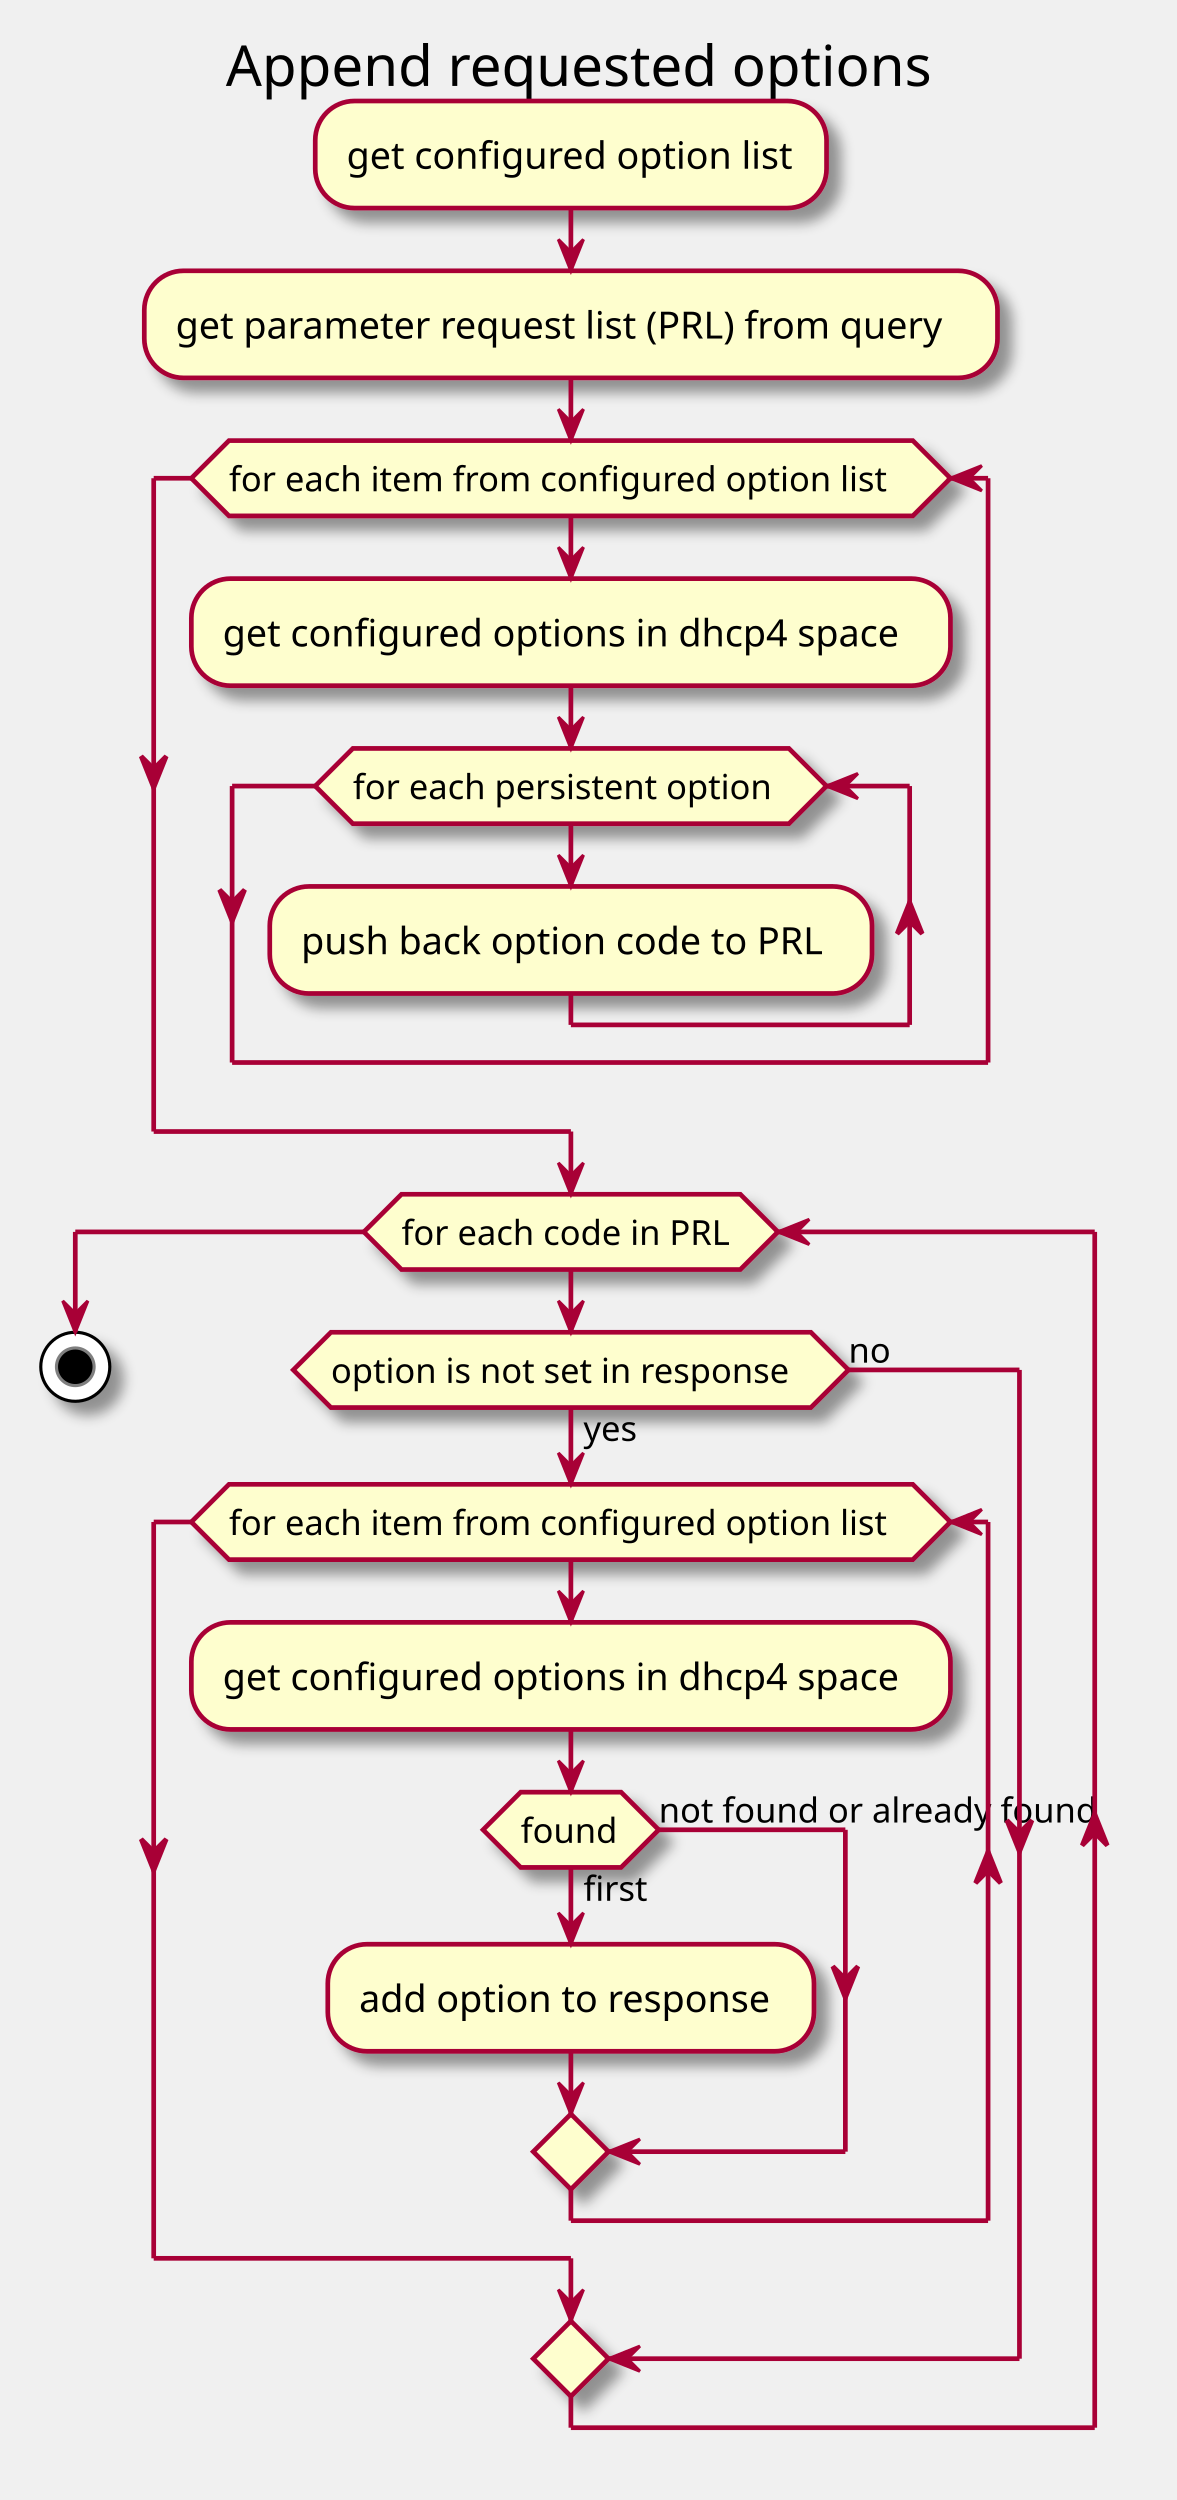
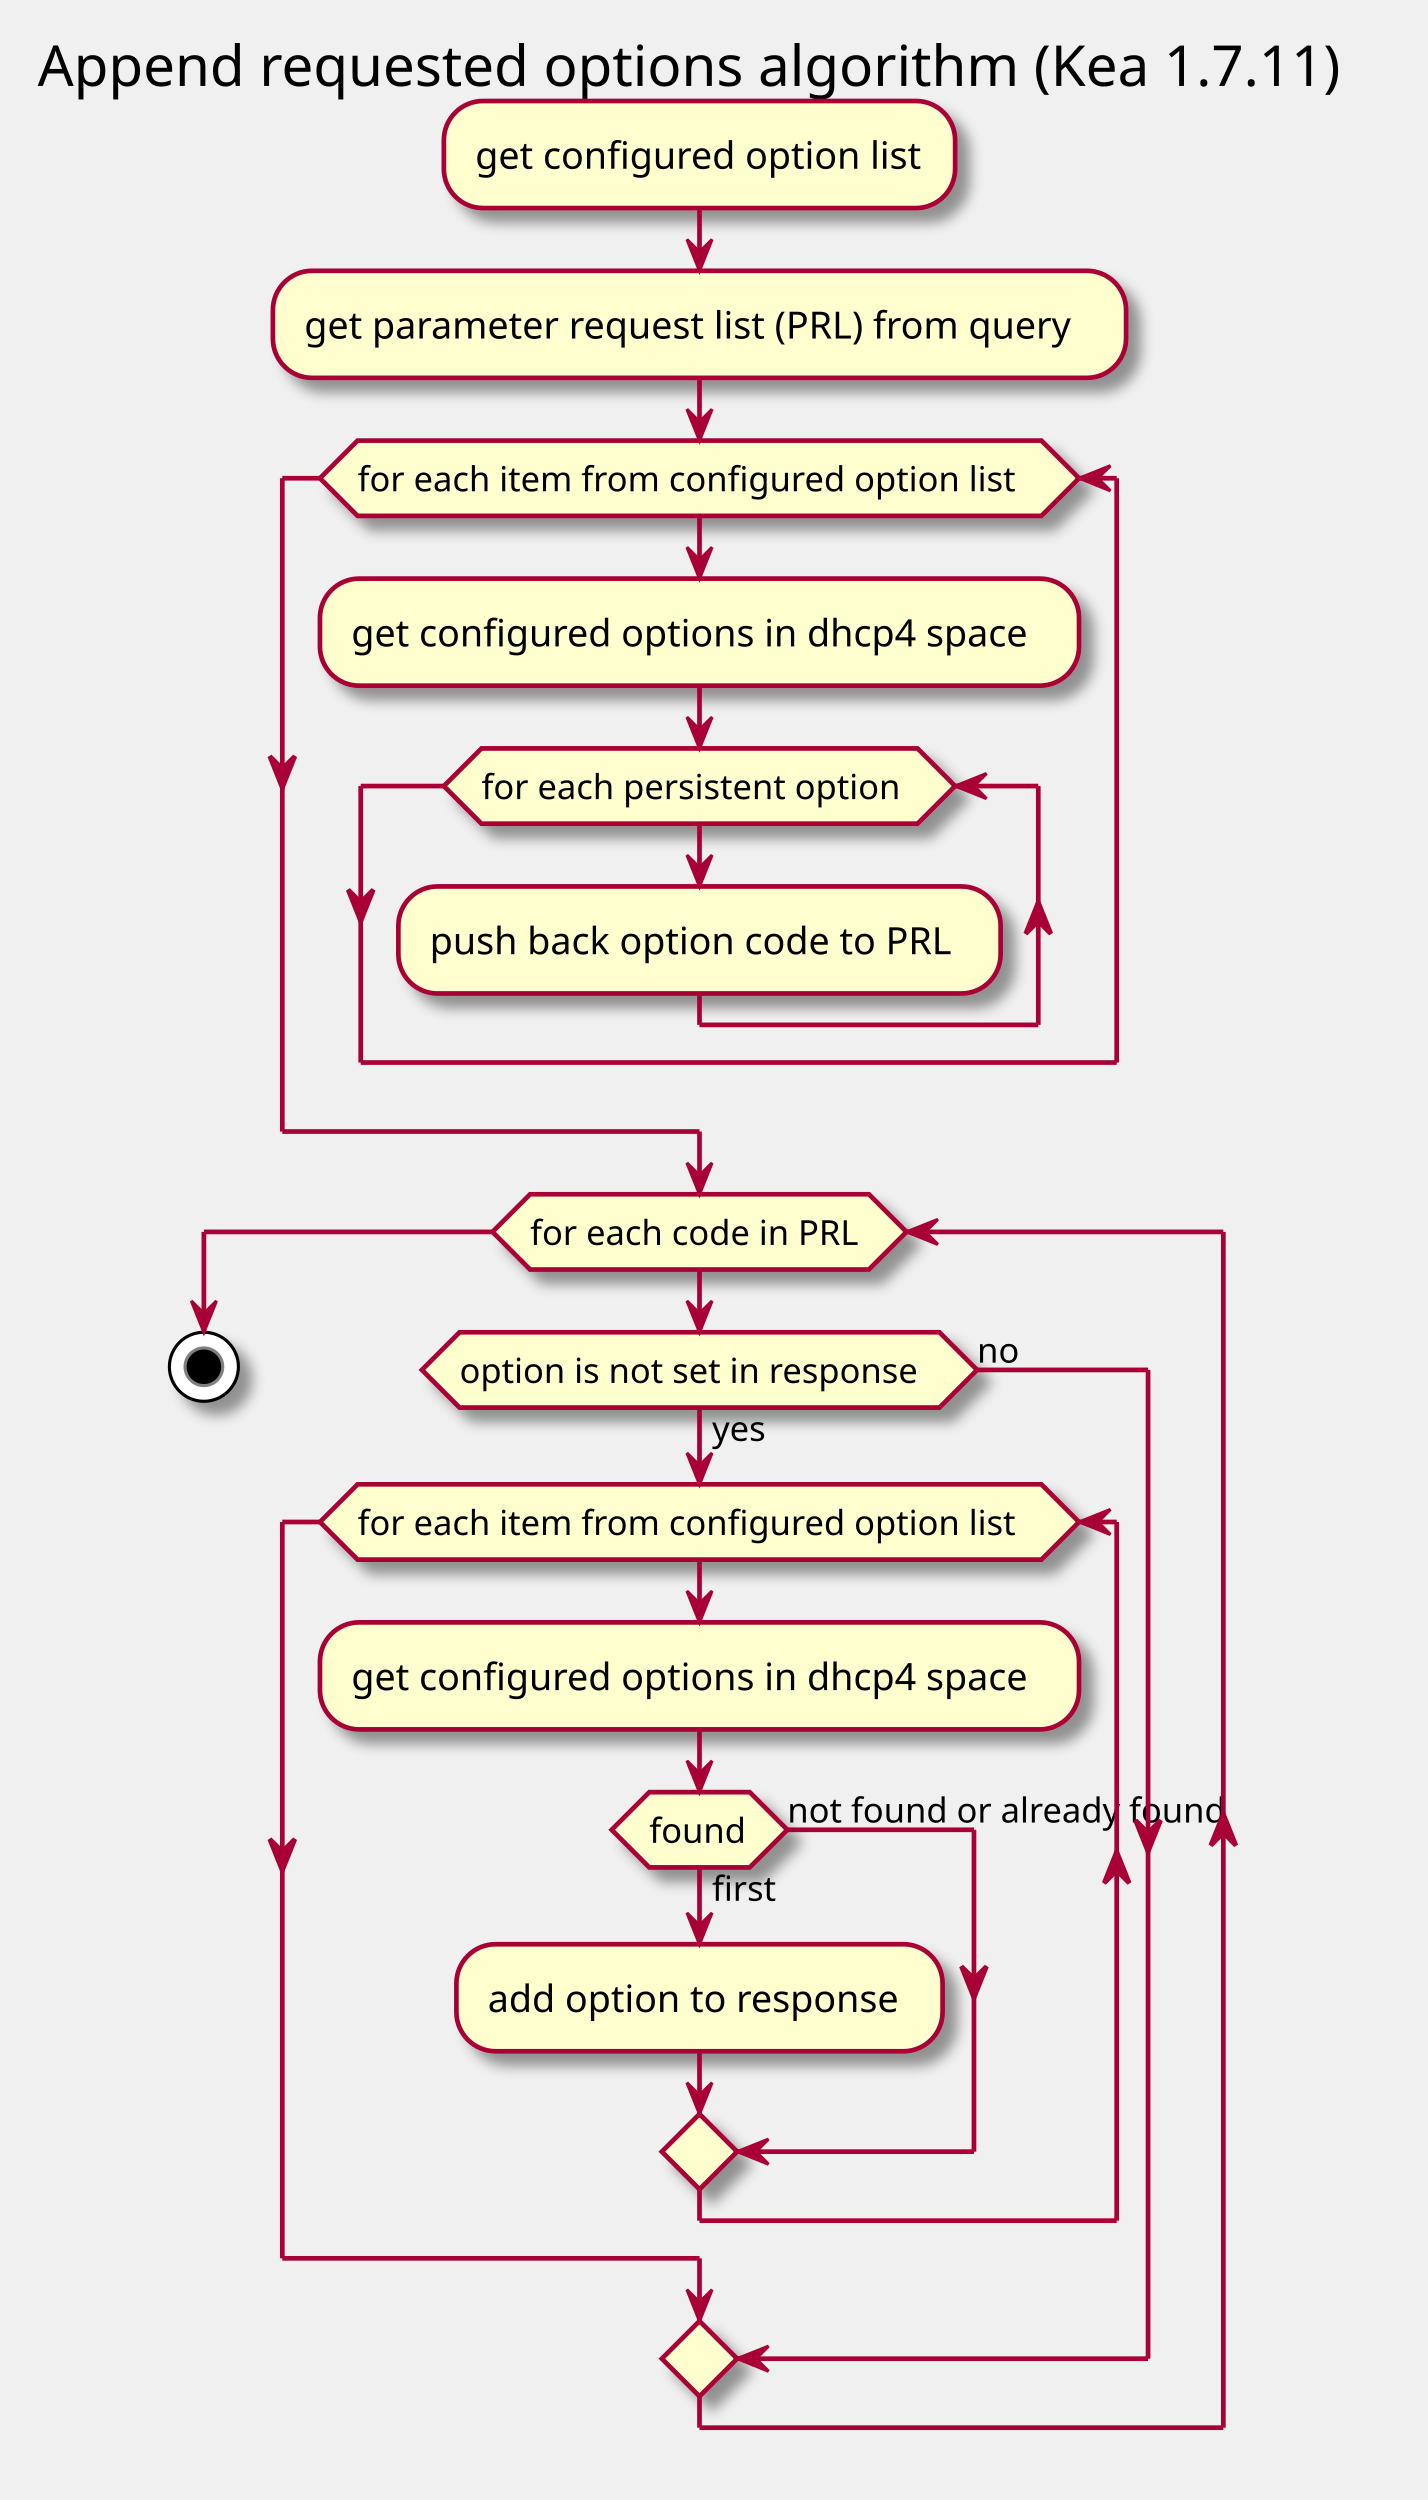
- <svg xmlns="http://www.w3.org/2000/svg" contentScriptType="application/ecmascript" contentStyleType="text/css" height="797px" preserveAspectRatio="none" style="width:375px;height:797px;" version="1.1" viewBox="0 0 375 797" width="375px" zoomAndPan="magnify">
+ <svg xmlns="http://www.w3.org/2000/svg" contentScriptType="application/ecmascript" contentStyleType="text/css" height="797px" preserveAspectRatio="none" style="width:455px;height:797px;" version="1.1" viewBox="0 0 455 797" width="455px" zoomAndPan="magnify">
  <defs>
-     <filter height="300%" id="fpz5149x5yof3" width="300%" x="-1" y="-1">
+     <filter height="300%" id="f1l26zdacjfr8m" width="300%" x="-1" y="-1">
      <feGaussianBlur result="blurOut" stdDeviation="2.0" />
      <feColorMatrix in="blurOut" result="blurOut2" type="matrix" values="0 0 0 0 0 0 0 0 0 0 0 0 0 0 0 0 0 0 .4 0" />
      <feOffset dx="4.0" dy="4.0" in="blurOut2" result="blurOut3" />
      <feBlend in="SourceGraphic" in2="blurOut3" mode="normal" />
    </filter>
  </defs>
  <g>
-     <text fill="#000000" font-family="sans-serif" font-size="18" lengthAdjust="spacingAndGlyphs" textLength="229" x="72" y="27.402">Append requested options</text>
-     <rect fill="#FEFECE" filter="url(#fpz5149x5yof3)" height="34.133" rx="12.5" ry="12.5" style="stroke: #A80036; stroke-width: 1.5;" width="163" x="100.5" y="32.199" />
-     <text fill="#000000" font-family="sans-serif" font-size="12" lengthAdjust="spacingAndGlyphs" textLength="143" x="110.5" y="53.801">get configured option list</text>
-     <rect fill="#FEFECE" filter="url(#fpz5149x5yof3)" height="34.133" rx="12.5" ry="12.5" style="stroke: #A80036; stroke-width: 1.5;" width="272" x="46" y="86.332" />
-     <text fill="#000000" font-family="sans-serif" font-size="12" lengthAdjust="spacingAndGlyphs" textLength="252" x="56" y="107.934">get parameter request list (PRL) from query</text>
-     <rect fill="#FEFECE" filter="url(#fpz5149x5yof3)" height="34.133" rx="12.5" ry="12.5" style="stroke: #A80036; stroke-width: 1.5;" width="242" x="61" y="184.465" />
-     <text fill="#000000" font-family="sans-serif" font-size="12" lengthAdjust="spacingAndGlyphs" textLength="222" x="71" y="206.066">get configured options in dhcp4 space</text>
-     <rect fill="#FEFECE" filter="url(#fpz5149x5yof3)" height="34.133" rx="12.5" ry="12.5" style="stroke: #A80036; stroke-width: 1.5;" width="192" x="86" y="282.598" />
-     <text fill="#000000" font-family="sans-serif" font-size="12" lengthAdjust="spacingAndGlyphs" textLength="172" x="96" y="304.199">push back option code to PRL</text>
-     <polygon fill="#FEFECE" filter="url(#fpz5149x5yof3)" points="112.5,238.598,251.5,238.598,263.5,250.598,251.5,262.598,112.5,262.598,100.5,250.598,112.5,238.598" style="stroke: #A80036; stroke-width: 1.5;" />
-     <text fill="#000000" font-family="sans-serif" font-size="11" lengthAdjust="spacingAndGlyphs" textLength="139" x="112.5" y="254.755">for each persistent option</text>
-     <polygon fill="#FEFECE" filter="url(#fpz5149x5yof3)" points="73,140.465,291,140.465,303,152.465,291,164.465,73,164.465,61,152.465,73,140.465" style="stroke: #A80036; stroke-width: 1.5;" />
-     <text fill="#000000" font-family="sans-serif" font-size="11" lengthAdjust="spacingAndGlyphs" textLength="218" x="73" y="156.622">for each item from configured option list</text>
-     <rect fill="#FEFECE" filter="url(#fpz5149x5yof3)" height="34.133" rx="12.5" ry="12.5" style="stroke: #A80036; stroke-width: 1.5;" width="242" x="61" y="517.208" />
-     <text fill="#000000" font-family="sans-serif" font-size="12" lengthAdjust="spacingAndGlyphs" textLength="222" x="71" y="538.81">get configured options in dhcp4 space</text>
-     <rect fill="#FEFECE" filter="url(#fpz5149x5yof3)" height="34.133" rx="12.5" ry="12.5" style="stroke: #A80036; stroke-width: 1.5;" width="155" x="104.5" y="619.818" />
-     <text fill="#000000" font-family="sans-serif" font-size="12" lengthAdjust="spacingAndGlyphs" textLength="135" x="114.5" y="641.42">add option to response</text>
-     <polygon fill="#FEFECE" filter="url(#fpz5149x5yof3)" points="166,571.341,198,571.341,210,583.341,198,595.341,166,595.341,154,583.341,166,571.341" style="stroke: #A80036; stroke-width: 1.5;" />
-     <text fill="#000000" font-family="sans-serif" font-size="11" lengthAdjust="spacingAndGlyphs" textLength="22" x="186" y="605.976">first</text>
-     <text fill="#000000" font-family="sans-serif" font-size="11" lengthAdjust="spacingAndGlyphs" textLength="32" x="166" y="587.498">found</text>
-     <text fill="#000000" font-family="sans-serif" font-size="11" lengthAdjust="spacingAndGlyphs" textLength="145" x="210" y="581.02">not found or already found</text>
-     <polygon fill="#FEFECE" filter="url(#fpz5149x5yof3)" points="182,673.951,194,685.951,182,697.951,170,685.951,182,673.951" style="stroke: #A80036; stroke-width: 1.5;" />
-     <polygon fill="#FEFECE" filter="url(#fpz5149x5yof3)" points="73,473.208,291,473.208,303,485.208,291,497.208,73,497.208,61,485.208,73,473.208" style="stroke: #A80036; stroke-width: 1.5;" />
-     <text fill="#000000" font-family="sans-serif" font-size="11" lengthAdjust="spacingAndGlyphs" textLength="218" x="73" y="489.365">for each item from configured option list</text>
-     <polygon fill="#FEFECE" filter="url(#fpz5149x5yof3)" points="105.5,424.731,258.5,424.731,270.5,436.731,258.5,448.731,105.5,448.731,93.5,436.731,105.5,424.731" style="stroke: #A80036; stroke-width: 1.5;" />
-     <text fill="#000000" font-family="sans-serif" font-size="11" lengthAdjust="spacingAndGlyphs" textLength="18" x="186" y="459.365">yes</text>
-     <text fill="#000000" font-family="sans-serif" font-size="11" lengthAdjust="spacingAndGlyphs" textLength="153" x="105.5" y="440.888">option is not set in response</text>
-     <text fill="#000000" font-family="sans-serif" font-size="11" lengthAdjust="spacingAndGlyphs" textLength="14" x="270.5" y="434.41">no</text>
-     <polygon fill="#FEFECE" filter="url(#fpz5149x5yof3)" points="182,739.951,194,751.951,182,763.951,170,751.951,182,739.951" style="stroke: #A80036; stroke-width: 1.5;" />
-     <polygon fill="#FEFECE" filter="url(#fpz5149x5yof3)" points="128,380.731,236,380.731,248,392.731,236,404.731,128,404.731,116,392.731,128,380.731" style="stroke: #A80036; stroke-width: 1.5;" />
-     <text fill="#000000" font-family="sans-serif" font-size="11" lengthAdjust="spacingAndGlyphs" textLength="108" x="128" y="396.888">for each code in PRL</text>
-     <ellipse cx="24" cy="435.731" fill="#FFFFFF" filter="url(#fpz5149x5yof3)" rx="11" ry="11" style="stroke: #000000; stroke-width: 1.0;" />
-     <ellipse cx="24" cy="435.731" fill="#000000" rx="6" ry="6" style="stroke: #7F7F7F; stroke-width: 1.0;" />
-     <line style="stroke: #A80036; stroke-width: 1.5;" x1="182" x2="182" y1="66.332" y2="86.332" />
-     <polygon fill="#A80036" points="178,76.332,182,86.332,186,76.332,182,80.332" style="stroke: #A80036; stroke-width: 1.0;" />
-     <line style="stroke: #A80036; stroke-width: 1.5;" x1="182" x2="182" y1="262.598" y2="282.598" />
-     <polygon fill="#A80036" points="178,272.598,182,282.598,186,272.598,182,276.598" style="stroke: #A80036; stroke-width: 1.0;" />
-     <line style="stroke: #A80036; stroke-width: 1.5;" x1="182" x2="182" y1="316.731" y2="326.731" />
-     <line style="stroke: #A80036; stroke-width: 1.5;" x1="182" x2="290" y1="326.731" y2="326.731" />
-     <polygon fill="#A80036" points="286,297.664,290,287.664,294,297.664,290,293.664" style="stroke: #A80036; stroke-width: 1.5;" />
-     <line style="stroke: #A80036; stroke-width: 1.5;" x1="290" x2="290" y1="250.598" y2="326.731" />
-     <line style="stroke: #A80036; stroke-width: 1.5;" x1="290" x2="263.5" y1="250.598" y2="250.598" />
-     <polygon fill="#A80036" points="273.5,246.598,263.5,250.598,273.5,254.598,269.5,250.598" style="stroke: #A80036; stroke-width: 1.0;" />
-     <line style="stroke: #A80036; stroke-width: 1.5;" x1="100.5" x2="74" y1="250.598" y2="250.598" />
-     <polygon fill="#A80036" points="70,283.664,74,293.664,78,283.664,74,287.664" style="stroke: #A80036; stroke-width: 1.5;" />
-     <line style="stroke: #A80036; stroke-width: 1.5;" x1="74" x2="74" y1="250.598" y2="338.731" />
-     <line style="stroke: #A80036; stroke-width: 1.5;" x1="74" x2="315" y1="338.731" y2="338.731" />
-     <line style="stroke: #A80036; stroke-width: 1.5;" x1="315" x2="315" y1="152.465" y2="338.731" />
-     <line style="stroke: #A80036; stroke-width: 1.5;" x1="315" x2="303" y1="152.465" y2="152.465" />
-     <polygon fill="#A80036" points="313,148.465,303,152.465,313,156.465,309,152.465" style="stroke: #A80036; stroke-width: 1.0;" />
-     <line style="stroke: #A80036; stroke-width: 1.5;" x1="182" x2="182" y1="218.598" y2="238.598" />
-     <polygon fill="#A80036" points="178,228.598,182,238.598,186,228.598,182,232.598" style="stroke: #A80036; stroke-width: 1.0;" />
-     <line style="stroke: #A80036; stroke-width: 1.5;" x1="182" x2="182" y1="164.465" y2="184.465" />
-     <polygon fill="#A80036" points="178,174.465,182,184.465,186,174.465,182,178.465" style="stroke: #A80036; stroke-width: 1.0;" />
-     <line style="stroke: #A80036; stroke-width: 1.5;" x1="61" x2="49" y1="152.465" y2="152.465" />
-     <polygon fill="#A80036" points="45,241.098,49,251.098,53,241.098,49,245.098" style="stroke: #A80036; stroke-width: 1.5;" />
-     <line style="stroke: #A80036; stroke-width: 1.5;" x1="49" x2="49" y1="152.465" y2="360.731" />
-     <line style="stroke: #A80036; stroke-width: 1.5;" x1="49" x2="182" y1="360.731" y2="360.731" />
-     <line style="stroke: #A80036; stroke-width: 1.5;" x1="182" x2="182" y1="360.731" y2="380.731" />
-     <polygon fill="#A80036" points="178,370.731,182,380.731,186,370.731,182,374.731" style="stroke: #A80036; stroke-width: 1.0;" />
-     <line style="stroke: #A80036; stroke-width: 1.5;" x1="182" x2="182" y1="120.465" y2="140.465" />
-     <polygon fill="#A80036" points="178,130.465,182,140.465,186,130.465,182,134.465" style="stroke: #A80036; stroke-width: 1.0;" />
-     <line style="stroke: #A80036; stroke-width: 1.5;" x1="182" x2="182" y1="595.341" y2="619.818" />
-     <polygon fill="#A80036" points="178,609.818,182,619.818,186,609.818,182,613.818" style="stroke: #A80036; stroke-width: 1.0;" />
-     <line style="stroke: #A80036; stroke-width: 1.5;" x1="210" x2="269.5" y1="583.341" y2="583.341" />
-     <polygon fill="#A80036" points="265.5,626.885,269.5,636.885,273.5,626.885,269.5,630.885" style="stroke: #A80036; stroke-width: 1.5;" />
-     <line style="stroke: #A80036; stroke-width: 1.5;" x1="269.5" x2="269.5" y1="583.341" y2="685.951" />
-     <line style="stroke: #A80036; stroke-width: 1.5;" x1="269.5" x2="194" y1="685.951" y2="685.951" />
-     <polygon fill="#A80036" points="204,681.951,194,685.951,204,689.951,200,685.951" style="stroke: #A80036; stroke-width: 1.0;" />
-     <line style="stroke: #A80036; stroke-width: 1.5;" x1="182" x2="182" y1="653.951" y2="673.951" />
-     <polygon fill="#A80036" points="178,663.951,182,673.951,186,663.951,182,667.951" style="stroke: #A80036; stroke-width: 1.0;" />
-     <line style="stroke: #A80036; stroke-width: 1.5;" x1="182" x2="182" y1="551.341" y2="571.341" />
-     <polygon fill="#A80036" points="178,561.341,182,571.341,186,561.341,182,565.341" style="stroke: #A80036; stroke-width: 1.0;" />
-     <line style="stroke: #A80036; stroke-width: 1.5;" x1="182" x2="182" y1="497.208" y2="517.208" />
-     <polygon fill="#A80036" points="178,507.208,182,517.208,186,507.208,182,511.208" style="stroke: #A80036; stroke-width: 1.0;" />
-     <line style="stroke: #A80036; stroke-width: 1.5;" x1="182" x2="182" y1="697.951" y2="707.951" />
-     <line style="stroke: #A80036; stroke-width: 1.5;" x1="182" x2="315" y1="707.951" y2="707.951" />
-     <polygon fill="#A80036" points="311,600.318,315,590.318,319,600.318,315,596.318" style="stroke: #A80036; stroke-width: 1.5;" />
-     <line style="stroke: #A80036; stroke-width: 1.5;" x1="315" x2="315" y1="485.208" y2="707.951" />
-     <line style="stroke: #A80036; stroke-width: 1.5;" x1="315" x2="303" y1="485.208" y2="485.208" />
-     <polygon fill="#A80036" points="313,481.208,303,485.208,313,489.208,309,485.208" style="stroke: #A80036; stroke-width: 1.0;" />
-     <line style="stroke: #A80036; stroke-width: 1.5;" x1="61" x2="49" y1="485.208" y2="485.208" />
-     <polygon fill="#A80036" points="45,586.318,49,596.318,53,586.318,49,590.318" style="stroke: #A80036; stroke-width: 1.5;" />
-     <line style="stroke: #A80036; stroke-width: 1.5;" x1="49" x2="49" y1="485.208" y2="719.951" />
-     <line style="stroke: #A80036; stroke-width: 1.5;" x1="49" x2="182" y1="719.951" y2="719.951" />
-     <line style="stroke: #A80036; stroke-width: 1.5;" x1="182" x2="182" y1="719.951" y2="739.951" />
-     <polygon fill="#A80036" points="178,729.951,182,739.951,186,729.951,182,733.951" style="stroke: #A80036; stroke-width: 1.0;" />
-     <line style="stroke: #A80036; stroke-width: 1.5;" x1="182" x2="182" y1="448.731" y2="473.208" />
-     <polygon fill="#A80036" points="178,463.208,182,473.208,186,463.208,182,467.208" style="stroke: #A80036; stroke-width: 1.0;" />
-     <line style="stroke: #A80036; stroke-width: 1.5;" x1="270.5" x2="325" y1="436.731" y2="436.731" />
-     <polygon fill="#A80036" points="321,580.318,325,590.318,329,580.318,325,584.318" style="stroke: #A80036; stroke-width: 1.5;" />
-     <line style="stroke: #A80036; stroke-width: 1.5;" x1="325" x2="325" y1="436.731" y2="751.951" />
-     <line style="stroke: #A80036; stroke-width: 1.5;" x1="325" x2="194" y1="751.951" y2="751.951" />
-     <polygon fill="#A80036" points="204,747.951,194,751.951,204,755.951,200,751.951" style="stroke: #A80036; stroke-width: 1.0;" />
-     <line style="stroke: #A80036; stroke-width: 1.5;" x1="182" x2="182" y1="404.731" y2="424.731" />
-     <polygon fill="#A80036" points="178,414.731,182,424.731,186,414.731,182,418.731" style="stroke: #A80036; stroke-width: 1.0;" />
-     <line style="stroke: #A80036; stroke-width: 1.5;" x1="182" x2="182" y1="763.951" y2="773.951" />
-     <line style="stroke: #A80036; stroke-width: 1.5;" x1="182" x2="349" y1="773.951" y2="773.951" />
-     <polygon fill="#A80036" points="345,588.318,349,578.318,353,588.318,349,584.318" style="stroke: #A80036; stroke-width: 1.5;" />
-     <line style="stroke: #A80036; stroke-width: 1.5;" x1="349" x2="349" y1="392.731" y2="773.951" />
-     <line style="stroke: #A80036; stroke-width: 1.5;" x1="349" x2="248" y1="392.731" y2="392.731" />
-     <polygon fill="#A80036" points="258,388.731,248,392.731,258,396.731,254,392.731" style="stroke: #A80036; stroke-width: 1.0;" />
-     <line style="stroke: #A80036; stroke-width: 1.5;" x1="116" x2="24" y1="392.731" y2="392.731" />
-     <line style="stroke: #A80036; stroke-width: 1.5;" x1="24" x2="24" y1="392.731" y2="424.731" />
-     <polygon fill="#A80036" points="20,414.731,24,424.731,28,414.731,24,418.731" style="stroke: #A80036; stroke-width: 1.0;" />
+     <text fill="#000000" font-family="sans-serif" font-size="18" lengthAdjust="spacingAndGlyphs" textLength="431" x="12" y="27.402">Append requested options algorithm (Kea 1.7.11)</text>
+     <rect fill="#FEFECE" filter="url(#f1l26zdacjfr8m)" height="34.133" rx="12.5" ry="12.5" style="stroke: #A80036; stroke-width: 1.5;" width="163" x="141.5" y="32.199" />
+     <text fill="#000000" font-family="sans-serif" font-size="12" lengthAdjust="spacingAndGlyphs" textLength="143" x="151.5" y="53.801">get configured option list</text>
+     <rect fill="#FEFECE" filter="url(#f1l26zdacjfr8m)" height="34.133" rx="12.5" ry="12.5" style="stroke: #A80036; stroke-width: 1.5;" width="272" x="87" y="86.332" />
+     <text fill="#000000" font-family="sans-serif" font-size="12" lengthAdjust="spacingAndGlyphs" textLength="252" x="97" y="107.934">get parameter request list (PRL) from query</text>
+     <rect fill="#FEFECE" filter="url(#f1l26zdacjfr8m)" height="34.133" rx="12.5" ry="12.5" style="stroke: #A80036; stroke-width: 1.5;" width="242" x="102" y="184.465" />
+     <text fill="#000000" font-family="sans-serif" font-size="12" lengthAdjust="spacingAndGlyphs" textLength="222" x="112" y="206.066">get configured options in dhcp4 space</text>
+     <rect fill="#FEFECE" filter="url(#f1l26zdacjfr8m)" height="34.133" rx="12.5" ry="12.5" style="stroke: #A80036; stroke-width: 1.5;" width="192" x="127" y="282.598" />
+     <text fill="#000000" font-family="sans-serif" font-size="12" lengthAdjust="spacingAndGlyphs" textLength="172" x="137" y="304.199">push back option code to PRL</text>
+     <polygon fill="#FEFECE" filter="url(#f1l26zdacjfr8m)" points="153.5,238.598,292.5,238.598,304.5,250.598,292.5,262.598,153.5,262.598,141.5,250.598,153.5,238.598" style="stroke: #A80036; stroke-width: 1.5;" />
+     <text fill="#000000" font-family="sans-serif" font-size="11" lengthAdjust="spacingAndGlyphs" textLength="139" x="153.5" y="254.755">for each persistent option</text>
+     <polygon fill="#FEFECE" filter="url(#f1l26zdacjfr8m)" points="114,140.465,332,140.465,344,152.465,332,164.465,114,164.465,102,152.465,114,140.465" style="stroke: #A80036; stroke-width: 1.5;" />
+     <text fill="#000000" font-family="sans-serif" font-size="11" lengthAdjust="spacingAndGlyphs" textLength="218" x="114" y="156.622">for each item from configured option list</text>
+     <rect fill="#FEFECE" filter="url(#f1l26zdacjfr8m)" height="34.133" rx="12.5" ry="12.5" style="stroke: #A80036; stroke-width: 1.5;" width="242" x="102" y="517.208" />
+     <text fill="#000000" font-family="sans-serif" font-size="12" lengthAdjust="spacingAndGlyphs" textLength="222" x="112" y="538.81">get configured options in dhcp4 space</text>
+     <rect fill="#FEFECE" filter="url(#f1l26zdacjfr8m)" height="34.133" rx="12.5" ry="12.5" style="stroke: #A80036; stroke-width: 1.5;" width="155" x="145.5" y="619.818" />
+     <text fill="#000000" font-family="sans-serif" font-size="12" lengthAdjust="spacingAndGlyphs" textLength="135" x="155.5" y="641.42">add option to response</text>
+     <polygon fill="#FEFECE" filter="url(#f1l26zdacjfr8m)" points="207,571.341,239,571.341,251,583.341,239,595.341,207,595.341,195,583.341,207,571.341" style="stroke: #A80036; stroke-width: 1.5;" />
+     <text fill="#000000" font-family="sans-serif" font-size="11" lengthAdjust="spacingAndGlyphs" textLength="22" x="227" y="605.976">first</text>
+     <text fill="#000000" font-family="sans-serif" font-size="11" lengthAdjust="spacingAndGlyphs" textLength="32" x="207" y="587.498">found</text>
+     <text fill="#000000" font-family="sans-serif" font-size="11" lengthAdjust="spacingAndGlyphs" textLength="145" x="251" y="581.02">not found or already found</text>
+     <polygon fill="#FEFECE" filter="url(#f1l26zdacjfr8m)" points="223,673.951,235,685.951,223,697.951,211,685.951,223,673.951" style="stroke: #A80036; stroke-width: 1.5;" />
+     <polygon fill="#FEFECE" filter="url(#f1l26zdacjfr8m)" points="114,473.208,332,473.208,344,485.208,332,497.208,114,497.208,102,485.208,114,473.208" style="stroke: #A80036; stroke-width: 1.5;" />
+     <text fill="#000000" font-family="sans-serif" font-size="11" lengthAdjust="spacingAndGlyphs" textLength="218" x="114" y="489.365">for each item from configured option list</text>
+     <polygon fill="#FEFECE" filter="url(#f1l26zdacjfr8m)" points="146.5,424.731,299.5,424.731,311.5,436.731,299.5,448.731,146.5,448.731,134.5,436.731,146.5,424.731" style="stroke: #A80036; stroke-width: 1.5;" />
+     <text fill="#000000" font-family="sans-serif" font-size="11" lengthAdjust="spacingAndGlyphs" textLength="18" x="227" y="459.365">yes</text>
+     <text fill="#000000" font-family="sans-serif" font-size="11" lengthAdjust="spacingAndGlyphs" textLength="153" x="146.5" y="440.888">option is not set in response</text>
+     <text fill="#000000" font-family="sans-serif" font-size="11" lengthAdjust="spacingAndGlyphs" textLength="14" x="311.5" y="434.41">no</text>
+     <polygon fill="#FEFECE" filter="url(#f1l26zdacjfr8m)" points="223,739.951,235,751.951,223,763.951,211,751.951,223,739.951" style="stroke: #A80036; stroke-width: 1.5;" />
+     <polygon fill="#FEFECE" filter="url(#f1l26zdacjfr8m)" points="169,380.731,277,380.731,289,392.731,277,404.731,169,404.731,157,392.731,169,380.731" style="stroke: #A80036; stroke-width: 1.5;" />
+     <text fill="#000000" font-family="sans-serif" font-size="11" lengthAdjust="spacingAndGlyphs" textLength="108" x="169" y="396.888">for each code in PRL</text>
+     <ellipse cx="65" cy="435.731" fill="#FFFFFF" filter="url(#f1l26zdacjfr8m)" rx="11" ry="11" style="stroke: #000000; stroke-width: 1.0;" />
+     <ellipse cx="65" cy="435.731" fill="#000000" rx="6" ry="6" style="stroke: #7F7F7F; stroke-width: 1.0;" />
+     <line style="stroke: #A80036; stroke-width: 1.5;" x1="223" x2="223" y1="66.332" y2="86.332" />
+     <polygon fill="#A80036" points="219,76.332,223,86.332,227,76.332,223,80.332" style="stroke: #A80036; stroke-width: 1.0;" />
+     <line style="stroke: #A80036; stroke-width: 1.5;" x1="223" x2="223" y1="262.598" y2="282.598" />
+     <polygon fill="#A80036" points="219,272.598,223,282.598,227,272.598,223,276.598" style="stroke: #A80036; stroke-width: 1.0;" />
+     <line style="stroke: #A80036; stroke-width: 1.5;" x1="223" x2="223" y1="316.731" y2="326.731" />
+     <line style="stroke: #A80036; stroke-width: 1.5;" x1="223" x2="331" y1="326.731" y2="326.731" />
+     <polygon fill="#A80036" points="327,297.664,331,287.664,335,297.664,331,293.664" style="stroke: #A80036; stroke-width: 1.5;" />
+     <line style="stroke: #A80036; stroke-width: 1.5;" x1="331" x2="331" y1="250.598" y2="326.731" />
+     <line style="stroke: #A80036; stroke-width: 1.5;" x1="331" x2="304.5" y1="250.598" y2="250.598" />
+     <polygon fill="#A80036" points="314.5,246.598,304.5,250.598,314.5,254.598,310.5,250.598" style="stroke: #A80036; stroke-width: 1.0;" />
+     <line style="stroke: #A80036; stroke-width: 1.5;" x1="141.5" x2="115" y1="250.598" y2="250.598" />
+     <polygon fill="#A80036" points="111,283.664,115,293.664,119,283.664,115,287.664" style="stroke: #A80036; stroke-width: 1.5;" />
+     <line style="stroke: #A80036; stroke-width: 1.5;" x1="115" x2="115" y1="250.598" y2="338.731" />
+     <line style="stroke: #A80036; stroke-width: 1.5;" x1="115" x2="356" y1="338.731" y2="338.731" />
+     <line style="stroke: #A80036; stroke-width: 1.5;" x1="356" x2="356" y1="152.465" y2="338.731" />
+     <line style="stroke: #A80036; stroke-width: 1.5;" x1="356" x2="344" y1="152.465" y2="152.465" />
+     <polygon fill="#A80036" points="354,148.465,344,152.465,354,156.465,350,152.465" style="stroke: #A80036; stroke-width: 1.0;" />
+     <line style="stroke: #A80036; stroke-width: 1.5;" x1="223" x2="223" y1="218.598" y2="238.598" />
+     <polygon fill="#A80036" points="219,228.598,223,238.598,227,228.598,223,232.598" style="stroke: #A80036; stroke-width: 1.0;" />
+     <line style="stroke: #A80036; stroke-width: 1.5;" x1="223" x2="223" y1="164.465" y2="184.465" />
+     <polygon fill="#A80036" points="219,174.465,223,184.465,227,174.465,223,178.465" style="stroke: #A80036; stroke-width: 1.0;" />
+     <line style="stroke: #A80036; stroke-width: 1.5;" x1="102" x2="90" y1="152.465" y2="152.465" />
+     <polygon fill="#A80036" points="86,241.098,90,251.098,94,241.098,90,245.098" style="stroke: #A80036; stroke-width: 1.5;" />
+     <line style="stroke: #A80036; stroke-width: 1.5;" x1="90" x2="90" y1="152.465" y2="360.731" />
+     <line style="stroke: #A80036; stroke-width: 1.5;" x1="90" x2="223" y1="360.731" y2="360.731" />
+     <line style="stroke: #A80036; stroke-width: 1.5;" x1="223" x2="223" y1="360.731" y2="380.731" />
+     <polygon fill="#A80036" points="219,370.731,223,380.731,227,370.731,223,374.731" style="stroke: #A80036; stroke-width: 1.0;" />
+     <line style="stroke: #A80036; stroke-width: 1.5;" x1="223" x2="223" y1="120.465" y2="140.465" />
+     <polygon fill="#A80036" points="219,130.465,223,140.465,227,130.465,223,134.465" style="stroke: #A80036; stroke-width: 1.0;" />
+     <line style="stroke: #A80036; stroke-width: 1.5;" x1="223" x2="223" y1="595.341" y2="619.818" />
+     <polygon fill="#A80036" points="219,609.818,223,619.818,227,609.818,223,613.818" style="stroke: #A80036; stroke-width: 1.0;" />
+     <line style="stroke: #A80036; stroke-width: 1.5;" x1="251" x2="310.5" y1="583.341" y2="583.341" />
+     <polygon fill="#A80036" points="306.5,626.885,310.5,636.885,314.5,626.885,310.5,630.885" style="stroke: #A80036; stroke-width: 1.5;" />
+     <line style="stroke: #A80036; stroke-width: 1.5;" x1="310.5" x2="310.5" y1="583.341" y2="685.951" />
+     <line style="stroke: #A80036; stroke-width: 1.5;" x1="310.5" x2="235" y1="685.951" y2="685.951" />
+     <polygon fill="#A80036" points="245,681.951,235,685.951,245,689.951,241,685.951" style="stroke: #A80036; stroke-width: 1.0;" />
+     <line style="stroke: #A80036; stroke-width: 1.5;" x1="223" x2="223" y1="653.951" y2="673.951" />
+     <polygon fill="#A80036" points="219,663.951,223,673.951,227,663.951,223,667.951" style="stroke: #A80036; stroke-width: 1.0;" />
+     <line style="stroke: #A80036; stroke-width: 1.5;" x1="223" x2="223" y1="551.341" y2="571.341" />
+     <polygon fill="#A80036" points="219,561.341,223,571.341,227,561.341,223,565.341" style="stroke: #A80036; stroke-width: 1.0;" />
+     <line style="stroke: #A80036; stroke-width: 1.5;" x1="223" x2="223" y1="497.208" y2="517.208" />
+     <polygon fill="#A80036" points="219,507.208,223,517.208,227,507.208,223,511.208" style="stroke: #A80036; stroke-width: 1.0;" />
+     <line style="stroke: #A80036; stroke-width: 1.5;" x1="223" x2="223" y1="697.951" y2="707.951" />
+     <line style="stroke: #A80036; stroke-width: 1.5;" x1="223" x2="356" y1="707.951" y2="707.951" />
+     <polygon fill="#A80036" points="352,600.318,356,590.318,360,600.318,356,596.318" style="stroke: #A80036; stroke-width: 1.5;" />
+     <line style="stroke: #A80036; stroke-width: 1.5;" x1="356" x2="356" y1="485.208" y2="707.951" />
+     <line style="stroke: #A80036; stroke-width: 1.5;" x1="356" x2="344" y1="485.208" y2="485.208" />
+     <polygon fill="#A80036" points="354,481.208,344,485.208,354,489.208,350,485.208" style="stroke: #A80036; stroke-width: 1.0;" />
+     <line style="stroke: #A80036; stroke-width: 1.5;" x1="102" x2="90" y1="485.208" y2="485.208" />
+     <polygon fill="#A80036" points="86,586.318,90,596.318,94,586.318,90,590.318" style="stroke: #A80036; stroke-width: 1.5;" />
+     <line style="stroke: #A80036; stroke-width: 1.5;" x1="90" x2="90" y1="485.208" y2="719.951" />
+     <line style="stroke: #A80036; stroke-width: 1.5;" x1="90" x2="223" y1="719.951" y2="719.951" />
+     <line style="stroke: #A80036; stroke-width: 1.5;" x1="223" x2="223" y1="719.951" y2="739.951" />
+     <polygon fill="#A80036" points="219,729.951,223,739.951,227,729.951,223,733.951" style="stroke: #A80036; stroke-width: 1.0;" />
+     <line style="stroke: #A80036; stroke-width: 1.5;" x1="223" x2="223" y1="448.731" y2="473.208" />
+     <polygon fill="#A80036" points="219,463.208,223,473.208,227,463.208,223,467.208" style="stroke: #A80036; stroke-width: 1.0;" />
+     <line style="stroke: #A80036; stroke-width: 1.5;" x1="311.5" x2="366" y1="436.731" y2="436.731" />
+     <polygon fill="#A80036" points="362,580.318,366,590.318,370,580.318,366,584.318" style="stroke: #A80036; stroke-width: 1.5;" />
+     <line style="stroke: #A80036; stroke-width: 1.5;" x1="366" x2="366" y1="436.731" y2="751.951" />
+     <line style="stroke: #A80036; stroke-width: 1.5;" x1="366" x2="235" y1="751.951" y2="751.951" />
+     <polygon fill="#A80036" points="245,747.951,235,751.951,245,755.951,241,751.951" style="stroke: #A80036; stroke-width: 1.0;" />
+     <line style="stroke: #A80036; stroke-width: 1.5;" x1="223" x2="223" y1="404.731" y2="424.731" />
+     <polygon fill="#A80036" points="219,414.731,223,424.731,227,414.731,223,418.731" style="stroke: #A80036; stroke-width: 1.0;" />
+     <line style="stroke: #A80036; stroke-width: 1.5;" x1="223" x2="223" y1="763.951" y2="773.951" />
+     <line style="stroke: #A80036; stroke-width: 1.5;" x1="223" x2="390" y1="773.951" y2="773.951" />
+     <polygon fill="#A80036" points="386,588.318,390,578.318,394,588.318,390,584.318" style="stroke: #A80036; stroke-width: 1.5;" />
+     <line style="stroke: #A80036; stroke-width: 1.5;" x1="390" x2="390" y1="392.731" y2="773.951" />
+     <line style="stroke: #A80036; stroke-width: 1.5;" x1="390" x2="289" y1="392.731" y2="392.731" />
+     <polygon fill="#A80036" points="299,388.731,289,392.731,299,396.731,295,392.731" style="stroke: #A80036; stroke-width: 1.0;" />
+     <line style="stroke: #A80036; stroke-width: 1.5;" x1="157" x2="65" y1="392.731" y2="392.731" />
+     <line style="stroke: #A80036; stroke-width: 1.5;" x1="65" x2="65" y1="392.731" y2="424.731" />
+     <polygon fill="#A80036" points="61,414.731,65,424.731,69,414.731,65,418.731" style="stroke: #A80036; stroke-width: 1.0;" />
  </g>
</svg>
